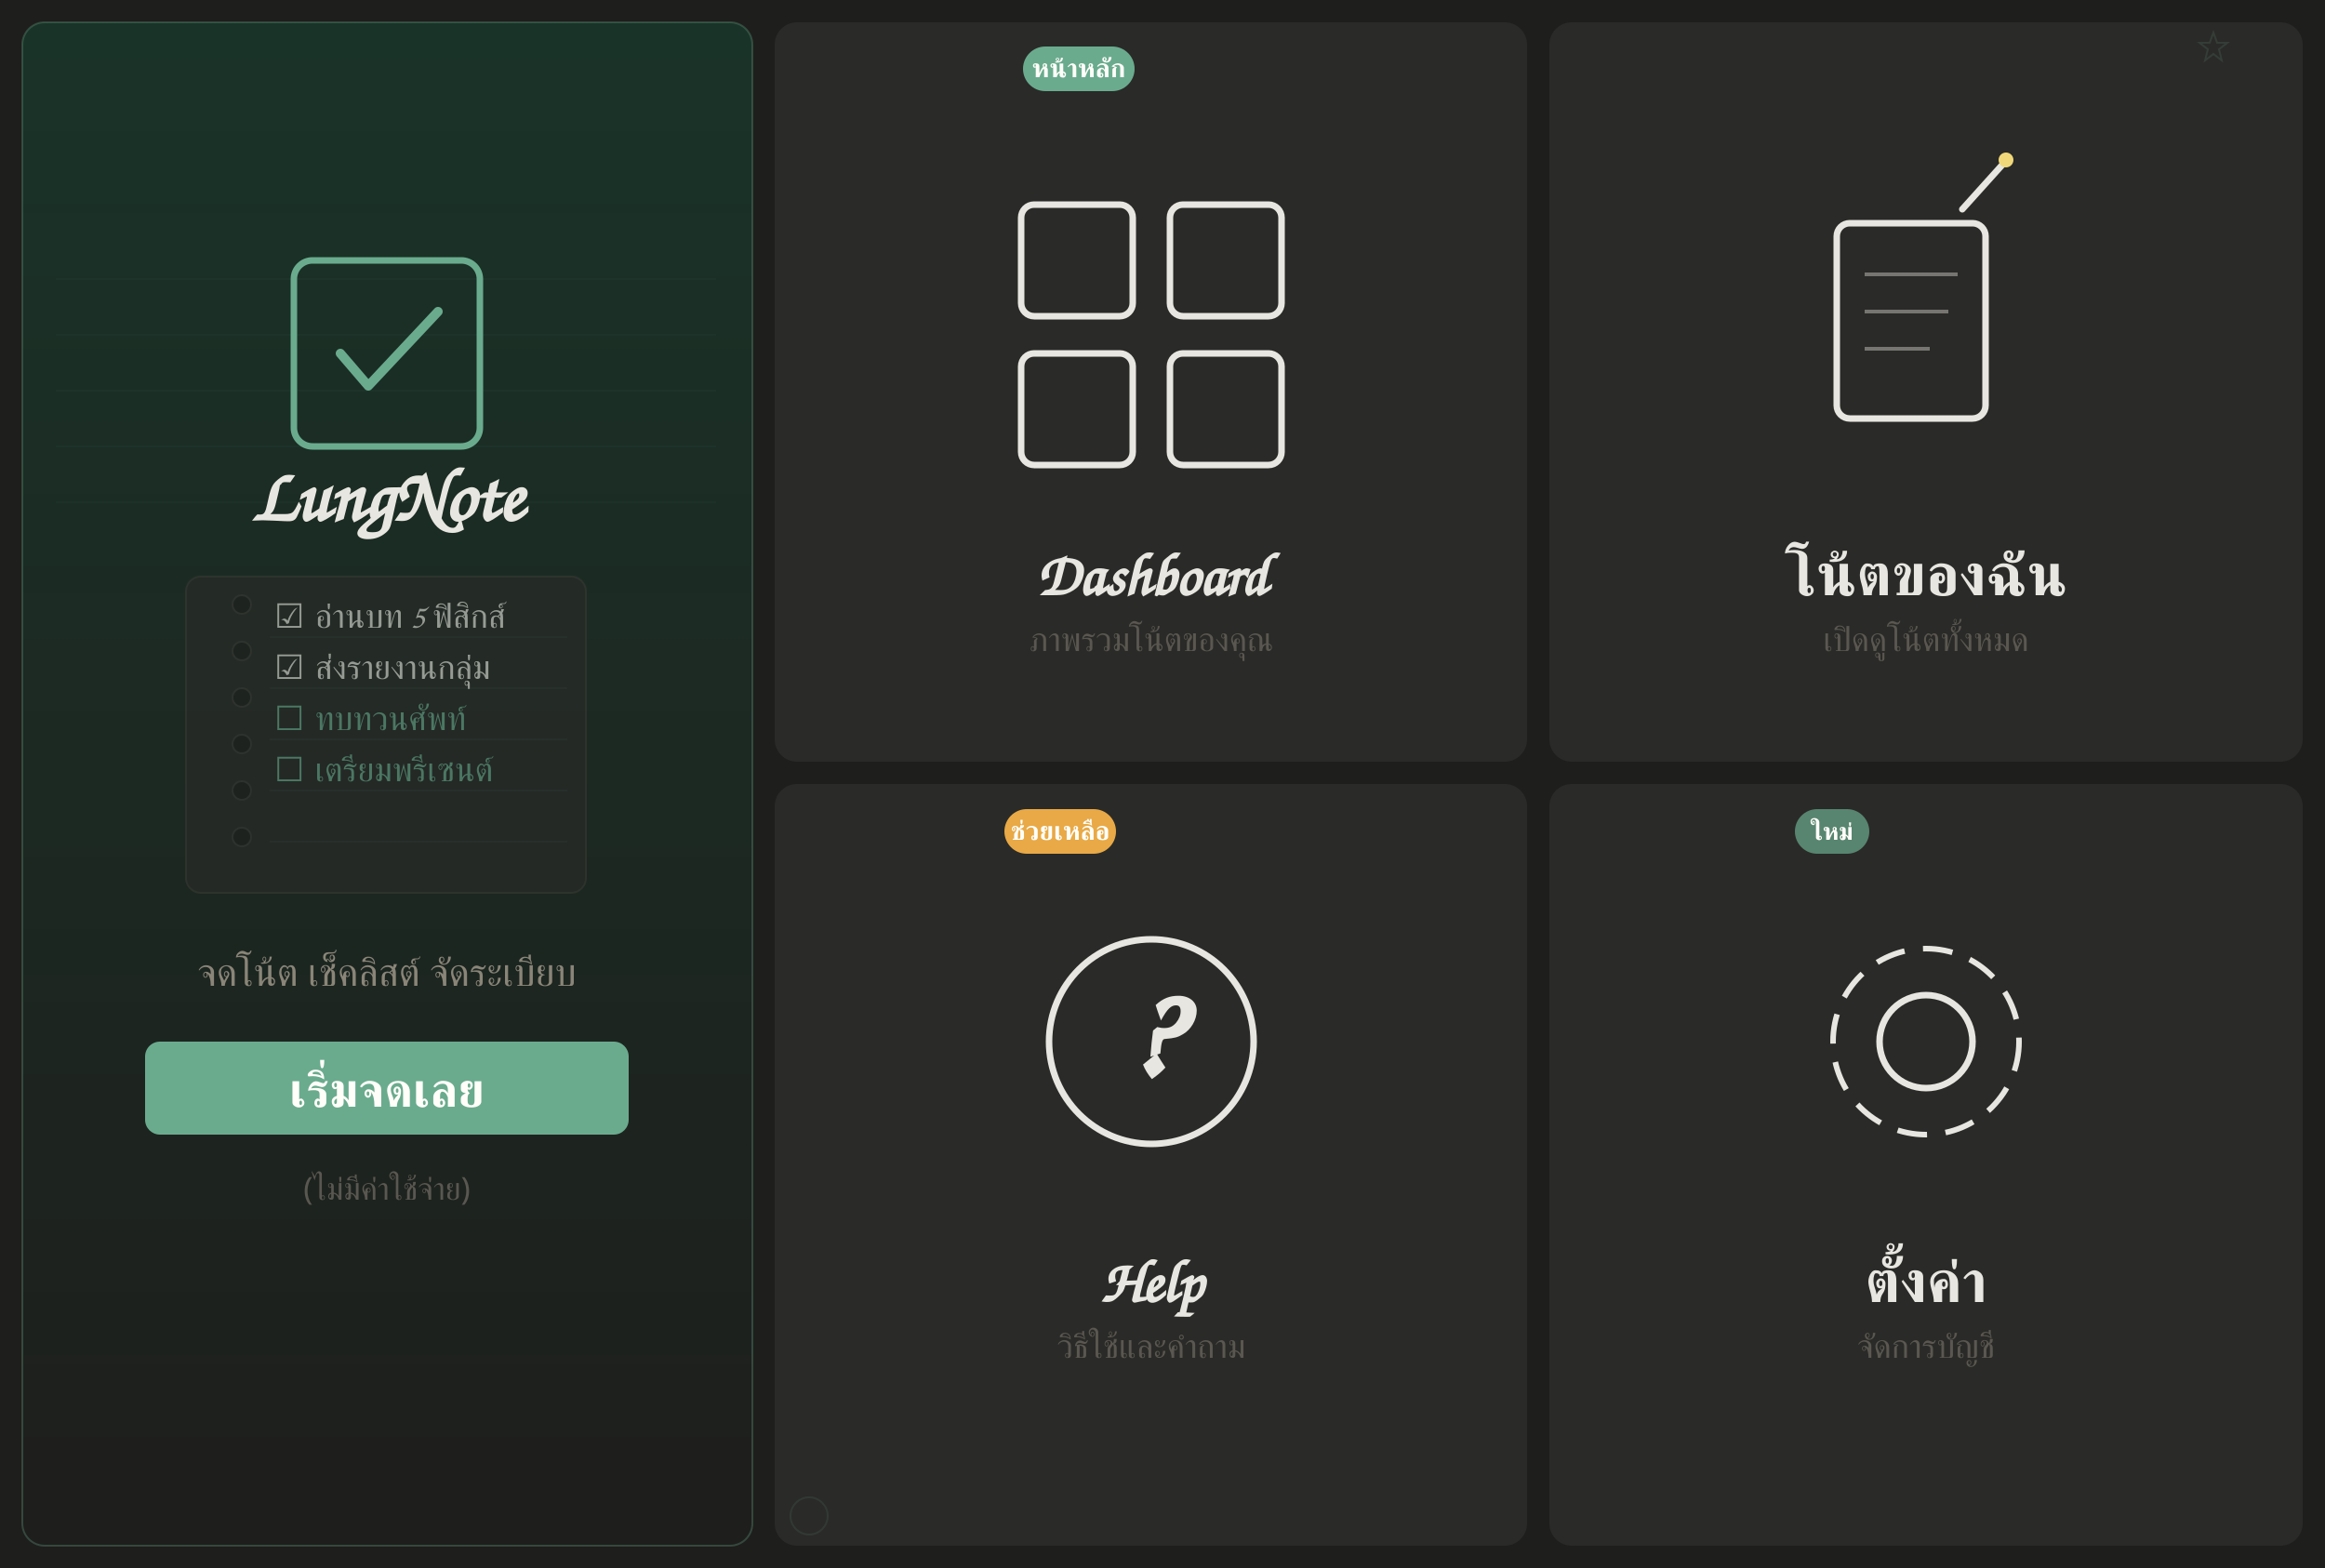
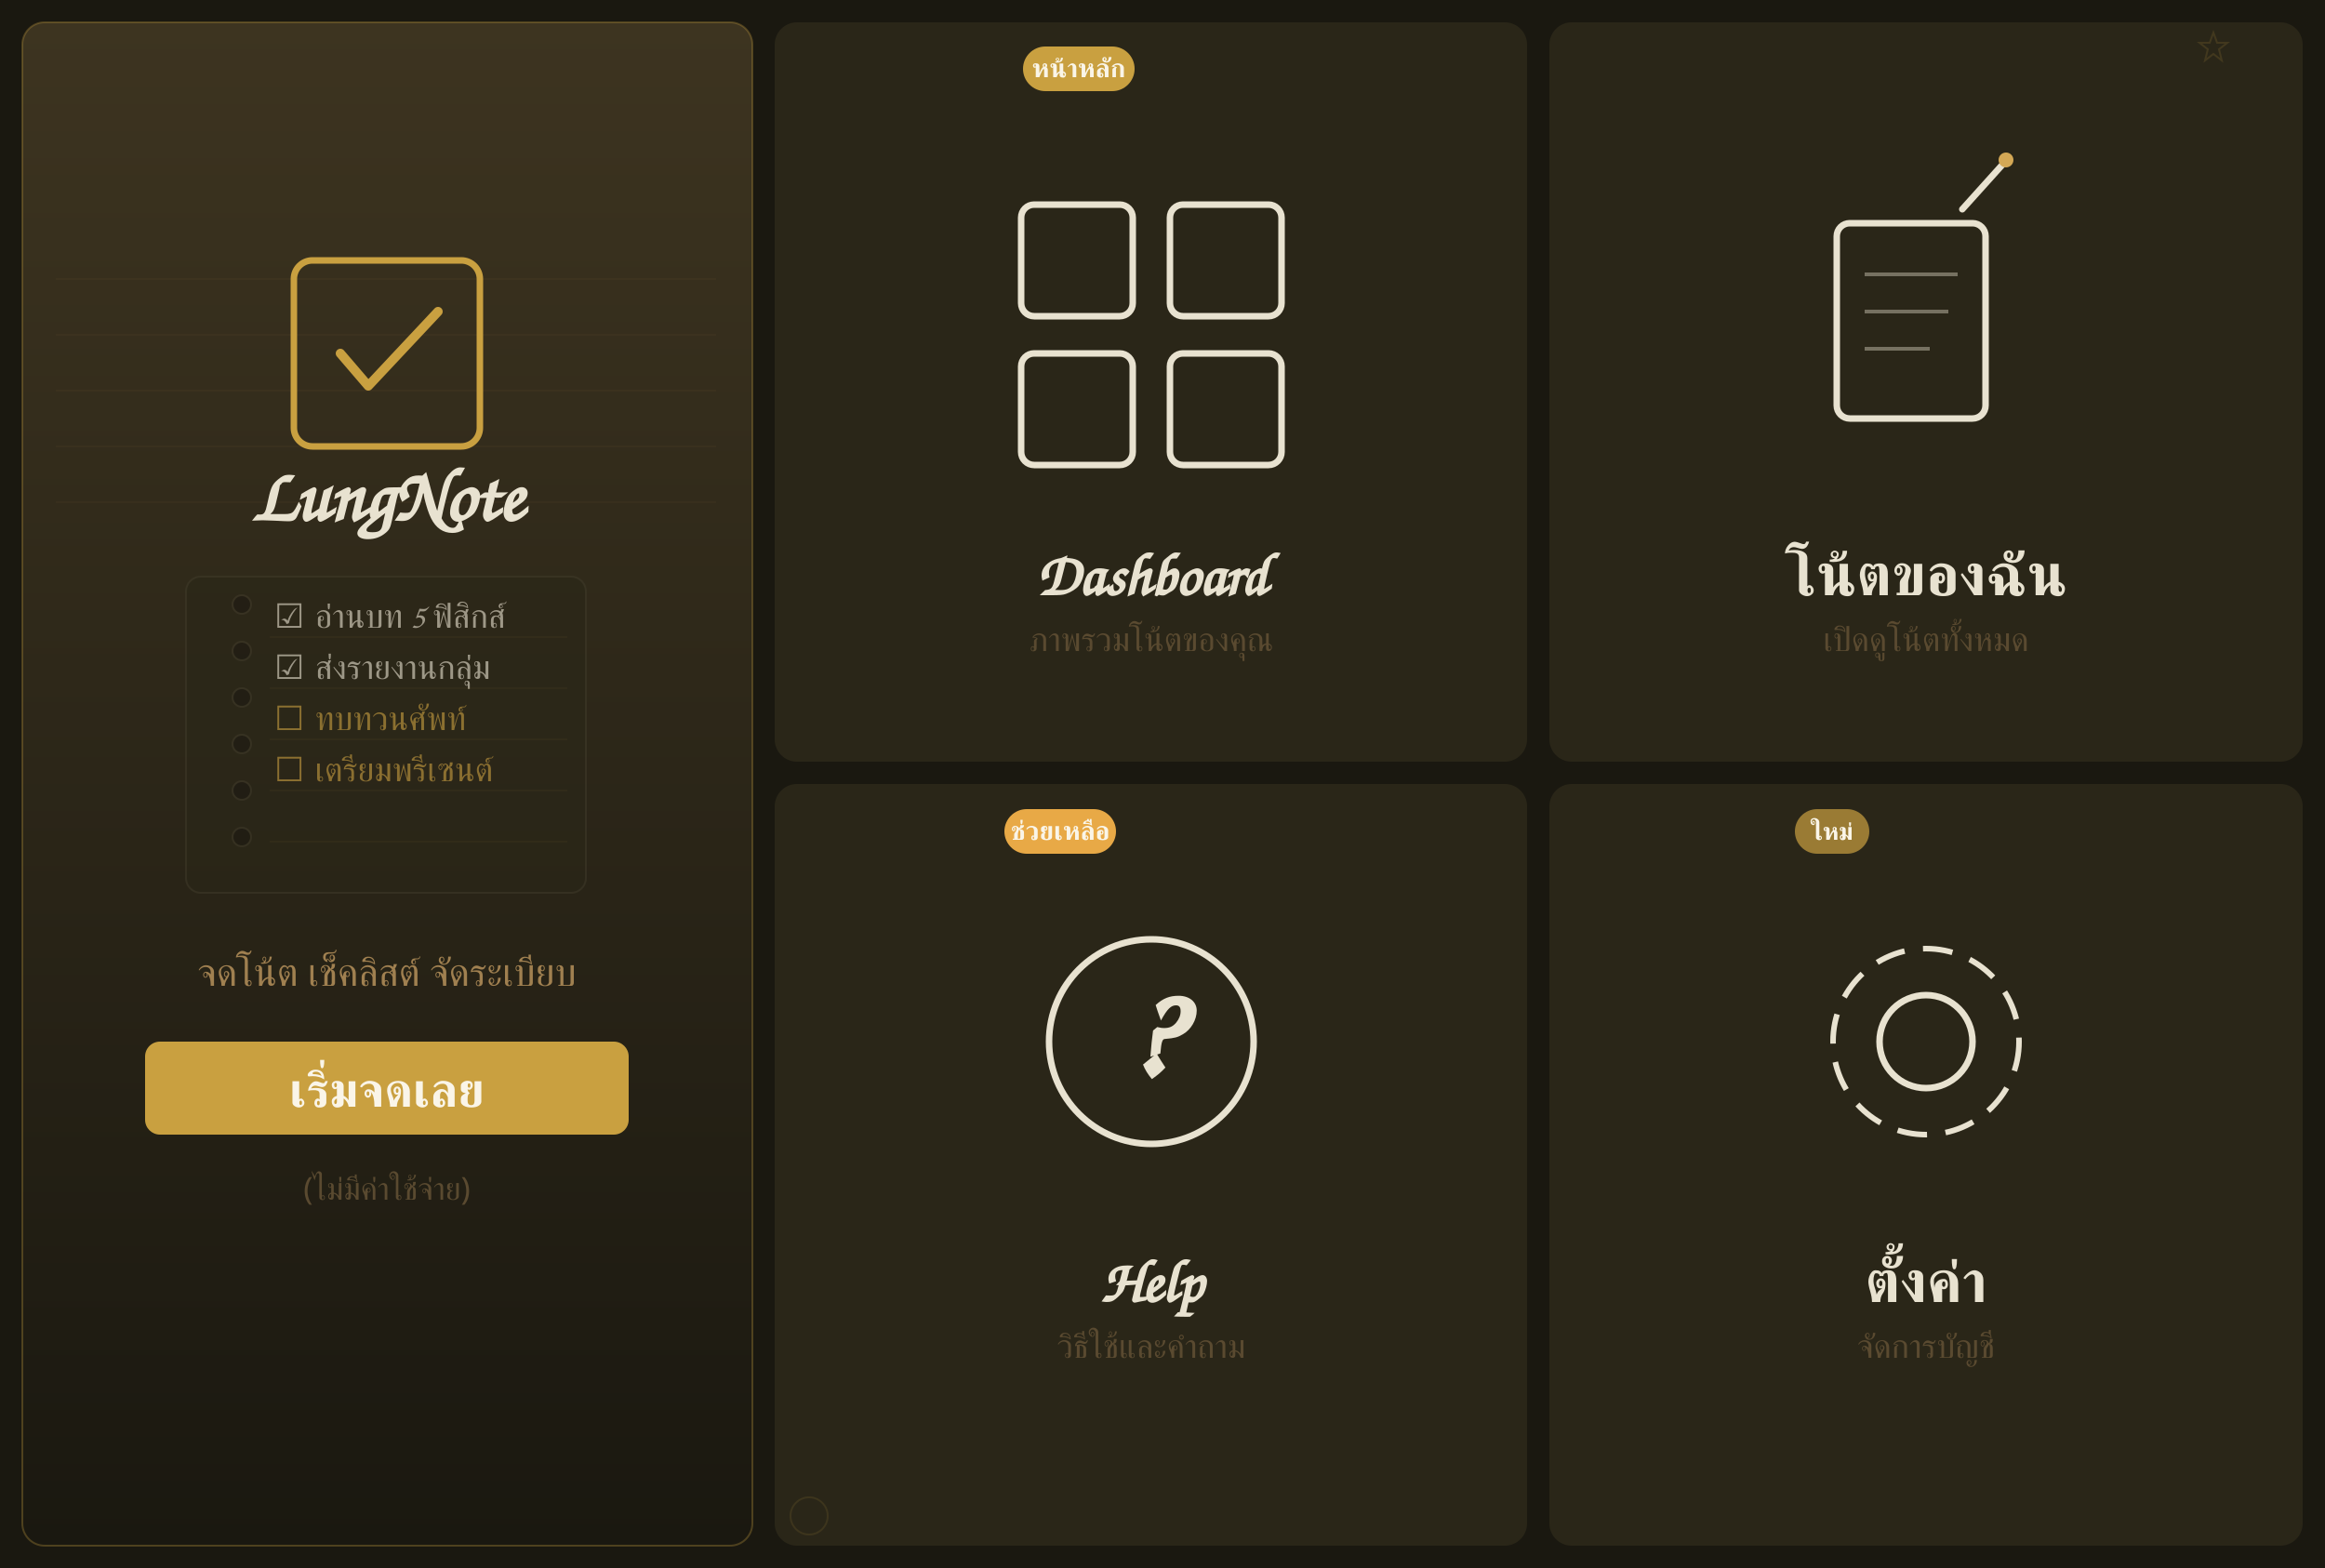
<svg xmlns="http://www.w3.org/2000/svg" width="2500" height="1686" viewBox="0 0 2500 1686">
  <defs>
    <linearGradient id="leftPanelGrad" x1="0" y1="0" x2="0" y2="1">
-       <stop offset="0%" stop-color="#1a3328" />
-       <stop offset="100%" stop-color="#1e1e1c" />
+       <stop offset="0%" stop-color="#3d3420" />
+       <stop offset="100%" stop-color="#1a1810" />
    </linearGradient>
  </defs>
-   <rect width="2500" height="1686" fill="#1e1e1c" />
+   <rect width="2500" height="1686" fill="#1a1810" />
  <rect x="24" y="24" width="785" height="1638" rx="24" fill="url(#leftPanelGrad)" />
-   <rect x="24" y="24" width="785" height="1638" rx="24" fill="none" stroke="#6aab8e" stroke-width="2" opacity="0.3" />
-   <g opacity="0.08" stroke="#6aab8e" stroke-width="1">
+   <rect x="24" y="24" width="785" height="1638" rx="24" fill="none" stroke="#c9a040" stroke-width="2" opacity="0.3" />
+   <g opacity="0.08" stroke="#c9a040" stroke-width="1">
    <line x1="60" y1="300" x2="770" y2="300" />
    <line x1="60" y1="360" x2="770" y2="360" />
    <line x1="60" y1="420" x2="770" y2="420" />
    <line x1="60" y1="480" x2="770" y2="480" />
    <line x1="60" y1="540" x2="770" y2="540" />
  </g>
  <g transform="translate(316, 280)">
-     <rect x="0" y="0" width="200" height="200" rx="20" stroke="#6aab8e" stroke-width="7" fill="none" />
-     <path d="M50,100 L80,135 L155,55" stroke="#6aab8e" stroke-width="10" stroke-linecap="round" stroke-linejoin="round" fill="none" />
+     <rect x="0" y="0" width="200" height="200" rx="20" stroke="#c9a040" stroke-width="7" fill="none" />
+     <path d="M50,100 L80,135 L155,55" stroke="#c9a040" stroke-width="10" stroke-linecap="round" stroke-linejoin="round" fill="none" />
  </g>
-   <text x="416" y="560" font-family="'Caveat', 'Sarabun', cursive" font-size="80" font-weight="700" fill="#e8e6e0" text-anchor="middle">LungNote</text>
+   <text x="416" y="560" font-family="'Caveat', 'Sarabun', cursive" font-size="80" font-weight="700" fill="#e8e2d0" text-anchor="middle">LungNote</text>
  <g transform="translate(200, 620)" opacity="0.6">
-     <rect x="0" y="0" width="430" height="340" rx="16" fill="#2a2a28" stroke="#3a3835" stroke-width="2" />
-     <g fill="#1e1e1c" stroke="#3a3835" stroke-width="2">
+     <rect x="0" y="0" width="430" height="340" rx="16" fill="#2a2618" stroke="#3d3828" stroke-width="2" />
+     <g fill="#1a1810" stroke="#3d3828" stroke-width="2">
      <circle cx="60" cy="30" r="10" />
      <circle cx="60" cy="80" r="10" />
      <circle cx="60" cy="130" r="10" />
      <circle cx="60" cy="180" r="10" />
      <circle cx="60" cy="230" r="10" />
      <circle cx="60" cy="280" r="10" />
    </g>
-     <g font-family="'Caveat', cursive" font-size="36" fill="#e8e6e0">
+     <g font-family="'Caveat', cursive" font-size="36" fill="#e8e2d0">
      <text x="95" y="55">☑ อ่านบท 5 ฟิสิกส์</text>
      <text x="95" y="110">☑ ส่งรายงานกลุ่ม</text>
-       <text x="95" y="165" fill="#6aab8e">☐ ทบทวนศัพท์</text>
-       <text x="95" y="220" fill="#6aab8e">☐ เตรียมพรีเซนต์</text>
+       <text x="95" y="165" fill="#c9a040">☐ ทบทวนศัพท์</text>
+       <text x="95" y="220" fill="#c9a040">☐ เตรียมพรีเซนต์</text>
    </g>
-     <g opacity="0.15" stroke="#6aab8e" stroke-width="1">
+     <g opacity="0.15" stroke="#c9a040" stroke-width="1">
      <line x1="90" y1="65" x2="410" y2="65" />
      <line x1="90" y1="120" x2="410" y2="120" />
      <line x1="90" y1="175" x2="410" y2="175" />
      <line x1="90" y1="230" x2="410" y2="230" />
      <line x1="90" y1="285" x2="410" y2="285" />
    </g>
  </g>
-   <text x="416" y="1060" font-family="'Sarabun', sans-serif" font-size="42" font-weight="400" fill="#8a8578" text-anchor="middle">จดโน้ต เช็คลิสต์ จัดระเบียบ</text>
-   <rect x="156" y="1120" width="520" height="100" rx="16" fill="#6aab8e" />
-   <text x="416" y="1190" font-family="'Caveat', cursive" font-size="52" font-weight="700" fill="#fffef9" text-anchor="middle">เริ่มจดเลย</text>
-   <text x="416" y="1290" font-family="'Sarabun', sans-serif" font-size="34" font-weight="400" fill="#5a5750" text-anchor="middle">(ไม่มีค่าใช้จ่าย)</text>
-   <rect x="833" y="24" width="809" height="795" rx="24" fill="#2a2a28" />
-   <rect x="1100" y="50" width="120" height="48" rx="24" fill="#6aab8e" />
-   <text x="1160" y="83" font-family="'Sarabun', sans-serif" font-size="28" font-weight="600" fill="#fffef9" text-anchor="middle">หน้าหลัก</text>
+   <text x="416" y="1060" font-family="'Sarabun', sans-serif" font-size="42" font-weight="400" fill="#a08050" text-anchor="middle">จดโน้ต เช็คลิสต์ จัดระเบียบ</text>
+   <rect x="156" y="1120" width="520" height="100" rx="16" fill="#c9a040" />
+   <text x="416" y="1190" font-family="'Caveat', cursive" font-size="52" font-weight="700" fill="#faf5e8" text-anchor="middle">เริ่มจดเลย</text>
+   <text x="416" y="1290" font-family="'Sarabun', sans-serif" font-size="34" font-weight="400" fill="#5a4a30" text-anchor="middle">(ไม่มีค่าใช้จ่าย)</text>
+   <rect x="833" y="24" width="809" height="795" rx="24" fill="#2a2618" />
+   <rect x="1100" y="50" width="120" height="48" rx="24" fill="#c9a040" />
+   <text x="1160" y="83" font-family="'Sarabun', sans-serif" font-size="28" font-weight="600" fill="#faf5e8" text-anchor="middle">หน้าหลัก</text>
  <g transform="translate(1098, 220)">
-     <rect x="0" y="0" width="120" height="120" rx="14" stroke="#e8e6e0" stroke-width="7" fill="none" />
-     <rect x="160" y="0" width="120" height="120" rx="14" stroke="#e8e6e0" stroke-width="7" fill="none" />
-     <rect x="0" y="160" width="120" height="120" rx="14" stroke="#e8e6e0" stroke-width="7" fill="none" />
-     <rect x="160" y="160" width="120" height="120" rx="14" stroke="#e8e6e0" stroke-width="7" fill="none" />
+     <rect x="0" y="0" width="120" height="120" rx="14" stroke="#e8e2d0" stroke-width="7" fill="none" />
+     <rect x="160" y="0" width="120" height="120" rx="14" stroke="#e8e2d0" stroke-width="7" fill="none" />
+     <rect x="0" y="160" width="120" height="120" rx="14" stroke="#e8e2d0" stroke-width="7" fill="none" />
+     <rect x="160" y="160" width="120" height="120" rx="14" stroke="#e8e2d0" stroke-width="7" fill="none" />
  </g>
-   <text x="1238" y="640" font-family="'Caveat', cursive" font-size="64" font-weight="700" fill="#e8e6e0" text-anchor="middle">Dashboard</text>
-   <text x="1238" y="700" font-family="'Sarabun', sans-serif" font-size="36" font-weight="400" fill="#5a5750" text-anchor="middle">ภาพรวมโน้ตของคุณ</text>
-   <rect x="1666" y="24" width="810" height="795" rx="24" fill="#2a2a28" />
+   <text x="1238" y="640" font-family="'Caveat', cursive" font-size="64" font-weight="700" fill="#e8e2d0" text-anchor="middle">Dashboard</text>
+   <text x="1238" y="700" font-family="'Sarabun', sans-serif" font-size="36" font-weight="400" fill="#5a4a30" text-anchor="middle">ภาพรวมโน้ตของคุณ</text>
+   <rect x="1666" y="24" width="810" height="795" rx="24" fill="#2a2618" />
  <g transform="translate(1975, 210)">
-     <rect x="0" y="30" width="160" height="210" rx="14" stroke="#e8e6e0" stroke-width="7" fill="none" />
-     <line x1="30" y1="85" x2="130" y2="85" stroke="#e8e6e0" stroke-width="4" opacity="0.4" />
-     <line x1="30" y1="125" x2="120" y2="125" stroke="#e8e6e0" stroke-width="4" opacity="0.4" />
-     <line x1="30" y1="165" x2="100" y2="165" stroke="#e8e6e0" stroke-width="4" opacity="0.4" />
-     <line x1="135" y1="15" x2="180" y2="-35" stroke="#e8e6e0" stroke-width="7" stroke-linecap="round" />
-     <circle cx="182" cy="-38" r="8" fill="#f0d87a" />
+     <rect x="0" y="30" width="160" height="210" rx="14" stroke="#e8e2d0" stroke-width="7" fill="none" />
+     <line x1="30" y1="85" x2="130" y2="85" stroke="#e8e2d0" stroke-width="4" opacity="0.4" />
+     <line x1="30" y1="125" x2="120" y2="125" stroke="#e8e2d0" stroke-width="4" opacity="0.4" />
+     <line x1="30" y1="165" x2="100" y2="165" stroke="#e8e2d0" stroke-width="4" opacity="0.4" />
+     <line x1="135" y1="15" x2="180" y2="-35" stroke="#e8e2d0" stroke-width="7" stroke-linecap="round" />
+     <circle cx="182" cy="-38" r="8" fill="#d4a855" />
  </g>
-   <text x="2071" y="640" font-family="'Caveat', cursive" font-size="64" font-weight="700" fill="#e8e6e0" text-anchor="middle">โน้ตของฉัน</text>
-   <text x="2071" y="700" font-family="'Sarabun', sans-serif" font-size="36" font-weight="400" fill="#5a5750" text-anchor="middle">เปิดดูโน้ตทั้งหมด</text>
-   <rect x="833" y="843" width="809" height="819" rx="24" fill="#2a2a28" />
+   <text x="2071" y="640" font-family="'Caveat', cursive" font-size="64" font-weight="700" fill="#e8e2d0" text-anchor="middle">โน้ตของฉัน</text>
+   <text x="2071" y="700" font-family="'Sarabun', sans-serif" font-size="36" font-weight="400" fill="#5a4a30" text-anchor="middle">เปิดดูโน้ตทั้งหมด</text>
+   <rect x="833" y="843" width="809" height="819" rx="24" fill="#2a2618" />
  <rect x="1080" y="870" width="120" height="48" rx="24" fill="#e8a946" />
-   <text x="1140" y="903" font-family="'Sarabun', sans-serif" font-size="28" font-weight="600" fill="#fffef9" text-anchor="middle">ช่วยเหลือ</text>
+   <text x="1140" y="903" font-family="'Sarabun', sans-serif" font-size="28" font-weight="600" fill="#faf5e8" text-anchor="middle">ช่วยเหลือ</text>
  <g transform="translate(1238, 1120)">
-     <circle cx="0" cy="0" r="110" stroke="#e8e6e0" stroke-width="7" fill="none" />
-     <text x="0" y="38" font-family="'Caveat', cursive" font-size="140" font-weight="700" fill="#e8e6e0" text-anchor="middle">?</text>
+     <circle cx="0" cy="0" r="110" stroke="#e8e2d0" stroke-width="7" fill="none" />
+     <text x="0" y="38" font-family="'Caveat', cursive" font-size="140" font-weight="700" fill="#e8e2d0" text-anchor="middle">?</text>
  </g>
-   <text x="1238" y="1400" font-family="'Caveat', cursive" font-size="64" font-weight="700" fill="#e8e6e0" text-anchor="middle">Help</text>
-   <text x="1238" y="1460" font-family="'Sarabun', sans-serif" font-size="36" font-weight="400" fill="#5a5750" text-anchor="middle">วิธีใช้และคำถาม</text>
-   <rect x="1666" y="843" width="810" height="819" rx="24" fill="#2a2a28" />
-   <rect x="1930" y="870" width="80" height="48" rx="24" fill="#6aab8e" opacity="0.7" />
-   <text x="1970" y="903" font-family="'Sarabun', sans-serif" font-size="26" font-weight="600" fill="#fffef9" text-anchor="middle">ใหม่</text>
+   <text x="1238" y="1400" font-family="'Caveat', cursive" font-size="64" font-weight="700" fill="#e8e2d0" text-anchor="middle">Help</text>
+   <text x="1238" y="1460" font-family="'Sarabun', sans-serif" font-size="36" font-weight="400" fill="#5a4a30" text-anchor="middle">วิธีใช้และคำถาม</text>
+   <rect x="1666" y="843" width="810" height="819" rx="24" fill="#2a2618" />
+   <rect x="1930" y="870" width="80" height="48" rx="24" fill="#c9a040" opacity="0.7" />
+   <text x="1970" y="903" font-family="'Sarabun', sans-serif" font-size="26" font-weight="600" fill="#faf5e8" text-anchor="middle">ใหม่</text>
  <g transform="translate(2071, 1120)">
-     <circle cx="0" cy="0" r="50" stroke="#e8e6e0" stroke-width="7" fill="none" />
-     <circle cx="0" cy="0" r="100" stroke="#e8e6e0" stroke-width="6" fill="none" stroke-dasharray="32 20" />
+     <circle cx="0" cy="0" r="50" stroke="#e8e2d0" stroke-width="7" fill="none" />
+     <circle cx="0" cy="0" r="100" stroke="#e8e2d0" stroke-width="6" fill="none" stroke-dasharray="32 20" />
  </g>
-   <text x="2071" y="1400" font-family="'Caveat', cursive" font-size="64" font-weight="700" fill="#e8e6e0" text-anchor="middle">ตั้งค่า</text>
-   <text x="2071" y="1460" font-family="'Sarabun', sans-serif" font-size="36" font-weight="400" fill="#5a5750" text-anchor="middle">จัดการบัญชี</text>
+   <text x="2071" y="1400" font-family="'Caveat', cursive" font-size="64" font-weight="700" fill="#e8e2d0" text-anchor="middle">ตั้งค่า</text>
+   <text x="2071" y="1460" font-family="'Sarabun', sans-serif" font-size="36" font-weight="400" fill="#5a4a30" text-anchor="middle">จัดการบัญชี</text>
  <g opacity="0.15" transform="translate(2380, 50)">
-     <path d="M0,-15 L4,-4 L15,-4 L6,3 L9,15 L0,8 L-9,15 L-6,3 L-15,-4 L-4,-4 Z" stroke="#6aab8e" stroke-width="2" fill="none" />
+     <path d="M0,-15 L4,-4 L15,-4 L6,3 L9,15 L0,8 L-9,15 L-6,3 L-15,-4 L-4,-4 Z" stroke="#c9a040" stroke-width="2" fill="none" />
  </g>
  <g opacity="0.12" transform="translate(870, 1630)">
-     <circle cx="0" cy="0" r="20" stroke="#6aab8e" stroke-width="2" fill="none" />
+     <circle cx="0" cy="0" r="20" stroke="#c9a040" stroke-width="2" fill="none" />
  </g>
</svg>
